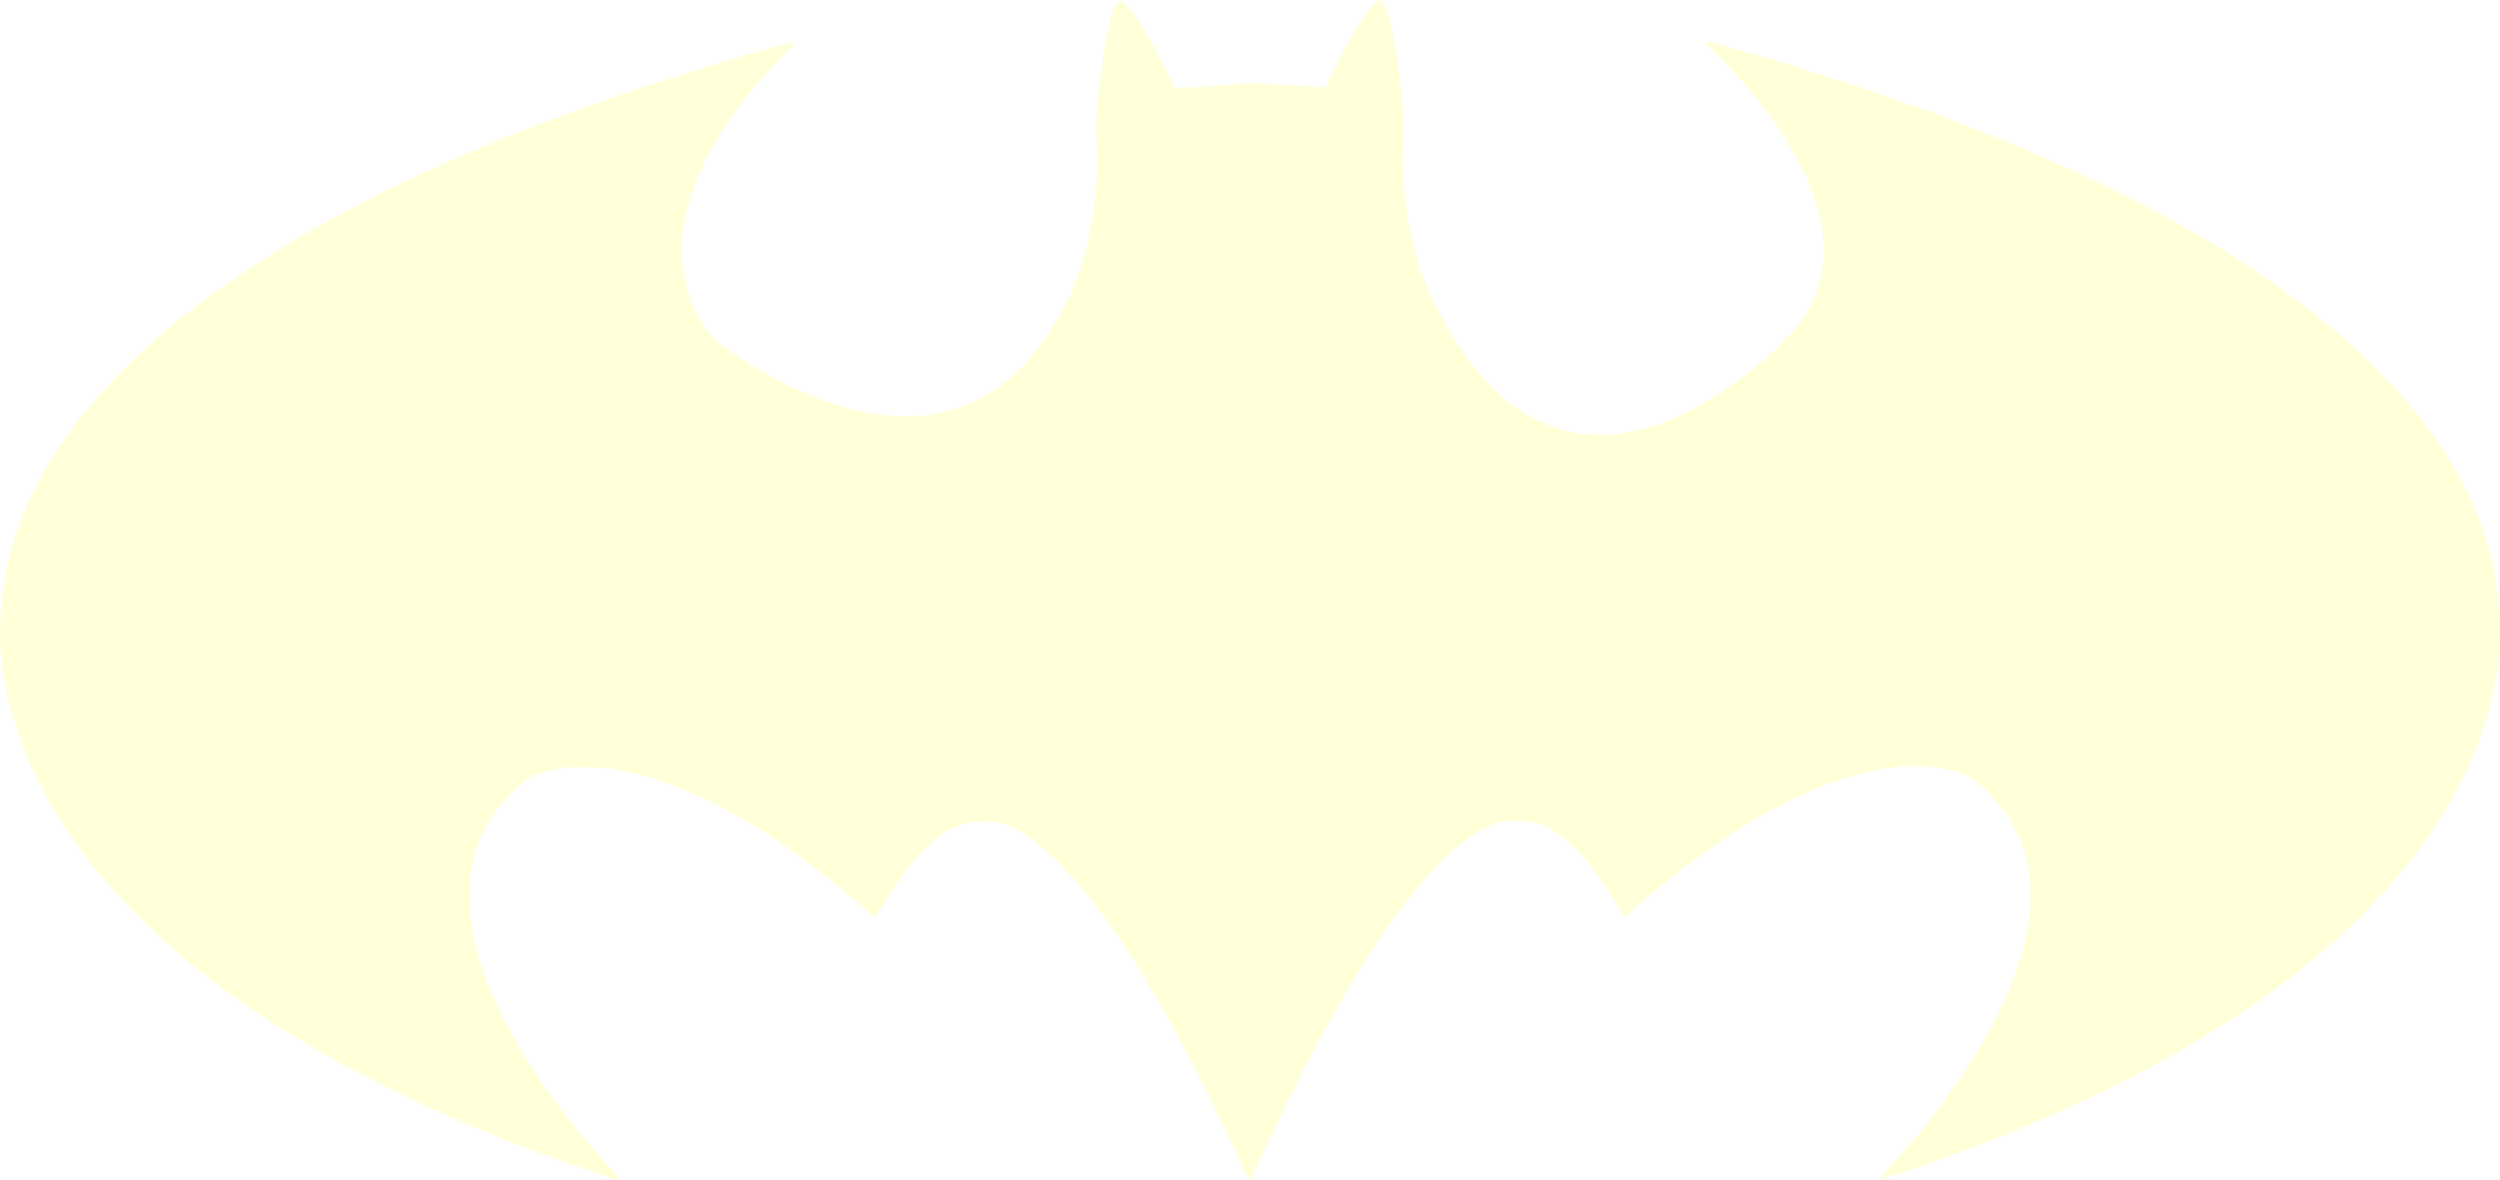
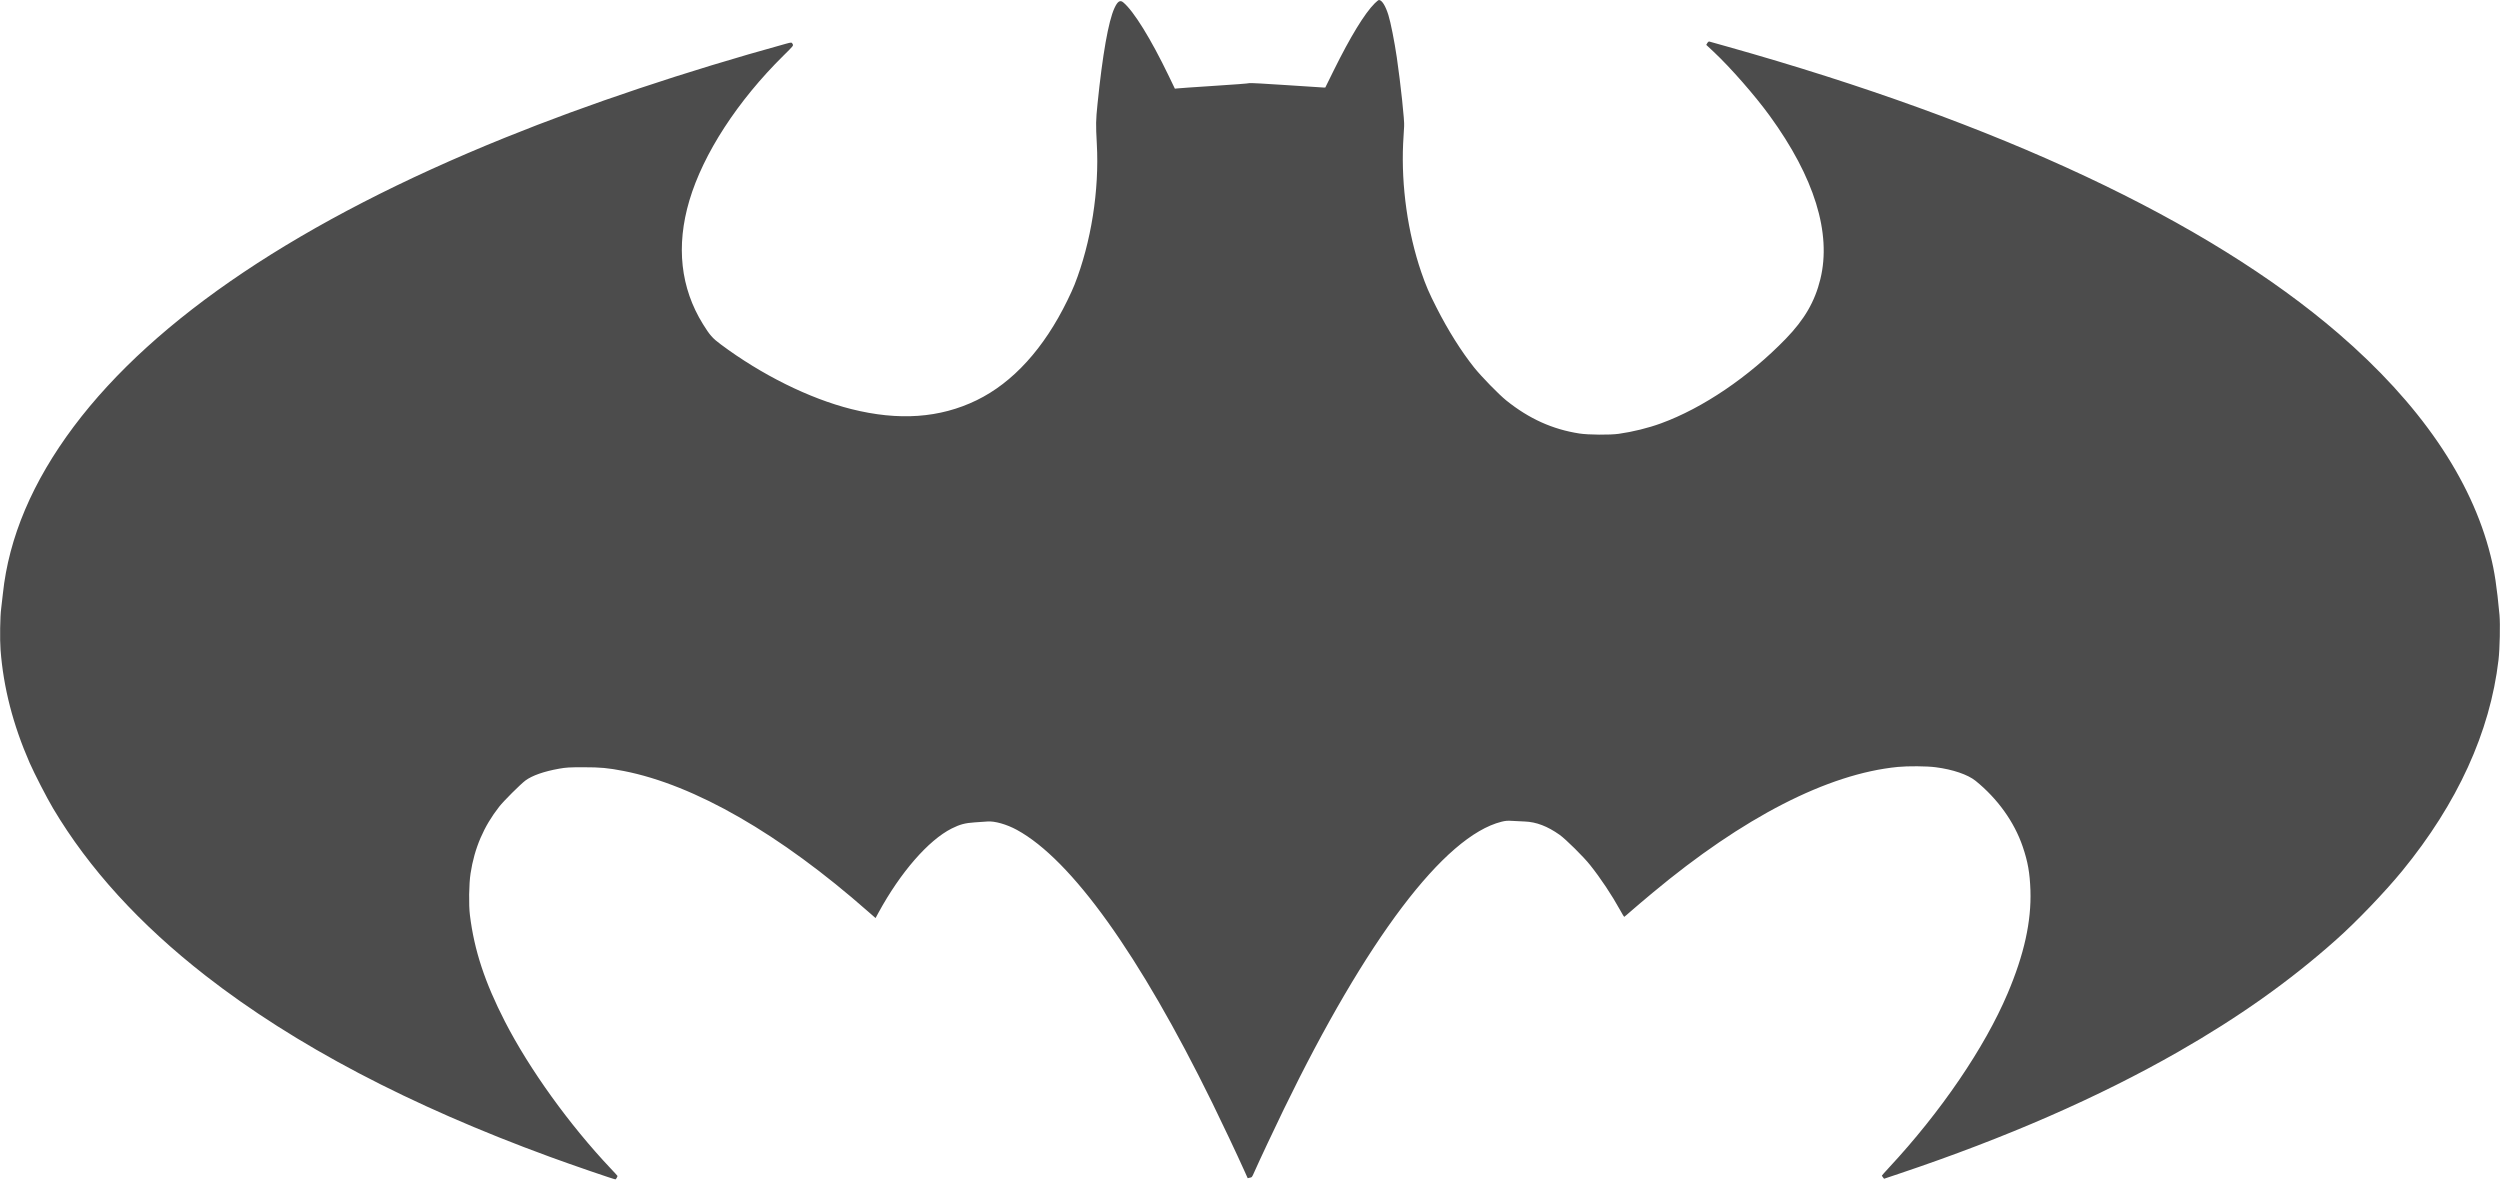
<svg xmlns="http://www.w3.org/2000/svg" version="1.0" width="4000pt" height="1887pt" viewBox="0 0 4000 1887" preserveAspectRatio="xMidYMid meet">
-   <g transform="translate(0,1887) scale(0.1,-0.1)" fill="#ffffc8" stroke="none" opacity="0.7">
+   <g transform="translate(0,1887) scale(0.1,-0.1)" fill="#000000" stroke="none" opacity="0.7">
    <path d="M21996 18817 c-162 -161 -390 -535 -654 -1069 l-137 -278 -35 0 c-19 0 -289 18 -599 39 -320 22 -571 35 -580 31 -9 -5 -266 -25 -571 -44 -305 -20 -570 -38 -588 -41 l-34 -4 -97 202 c-289 599 -561 1039 -729 1179 -51 43 -91 17 -141 -92 -96 -207 -191 -746 -271 -1535 -27 -265 -28 -322 -11 -635 41 -742 -90 -1577 -356 -2254 -19 -50 -71 -163 -114 -251 -375 -770 -873 -1317 -1453 -1599 -589 -286 -1246 -332 -2006 -141 -671 169 -1437 549 -2089 1036 -130 96 -177 150 -283 322 -360 580 -434 1251 -218 1979 222 749 772 1595 1507 2320 156 154 159 157 146 182 -16 31 -17 31 -112 5 -1607 -444 -3151 -960 -4491 -1502 -3256 -1316 -5597 -2884 -6900 -4622 -660 -881 -1040 -1776 -1134 -2675 -9 -85 -22 -191 -27 -235 -18 -130 -23 -495 -10 -665 46 -602 199 -1196 465 -1805 78 -177 275 -560 376 -730 572 -962 1386 -1855 2441 -2677 1424 -1109 3262 -2076 5509 -2898 351 -129 1025 -360 1047 -360 8 0 33 42 33 55 0 2 -48 55 -107 117 -662 700 -1302 1590 -1694 2353 -322 628 -491 1140 -560 1700 -21 164 -16 505 10 670 61 404 212 755 459 1069 71 91 339 358 419 418 108 80 297 146 539 189 112 20 163 23 389 23 277 0 392 -11 645 -60 1137 -223 2497 -1005 3912 -2251 l117 -102 47 87 c351 644 798 1158 1171 1346 132 66 214 88 368 98 77 5 168 11 203 14 115 10 309 -45 472 -134 874 -477 1963 -1998 3126 -4367 159 -325 389 -810 514 -1088 l53 -118 31 7 c39 8 36 4 76 94 83 188 322 695 469 998 1324 2727 2569 4373 3484 4604 63 16 98 19 170 14 51 -3 142 -7 202 -10 186 -7 363 -75 559 -213 99 -71 385 -353 488 -484 168 -210 349 -483 479 -719 33 -60 63 -110 66 -110 3 0 56 45 118 100 63 55 213 183 335 284 1449 1209 2804 1905 3924 2015 162 16 464 14 608 -5 272 -35 513 -117 637 -217 352 -285 619 -657 754 -1052 83 -243 114 -422 124 -700 16 -498 -100 -1025 -365 -1650 -367 -866 -1067 -1894 -1901 -2790 -61 -66 -111 -122 -111 -125 0 -3 8 -15 18 -28 l17 -22 250 84 c1705 573 3181 1218 4455 1946 969 554 1785 1132 2525 1791 326 289 784 767 1060 1104 884 1080 1406 2222 1541 3375 21 180 29 574 16 720 -43 457 -79 698 -144 954 -305 1223 -1134 2431 -2433 3550 -2097 1805 -5426 3367 -9780 4591 -148 41 -277 78 -285 80 -10 3 -22 -6 -33 -24 l-17 -29 118 -110 c270 -253 663 -702 899 -1027 713 -982 989 -1874 809 -2610 -88 -360 -254 -646 -553 -955 -590 -609 -1329 -1110 -1998 -1354 -202 -74 -454 -136 -675 -167 -142 -20 -488 -17 -630 5 -431 67 -805 236 -1170 529 -120 97 -397 381 -514 527 -205 257 -418 596 -600 955 -122 238 -172 356 -246 571 -216 632 -321 1375 -290 2056 6 128 13 253 16 278 9 71 -56 682 -117 1100 -37 253 -99 567 -135 680 -46 148 -104 240 -151 240 -8 0 -38 -24 -67 -53z" />
  </g>
</svg>
